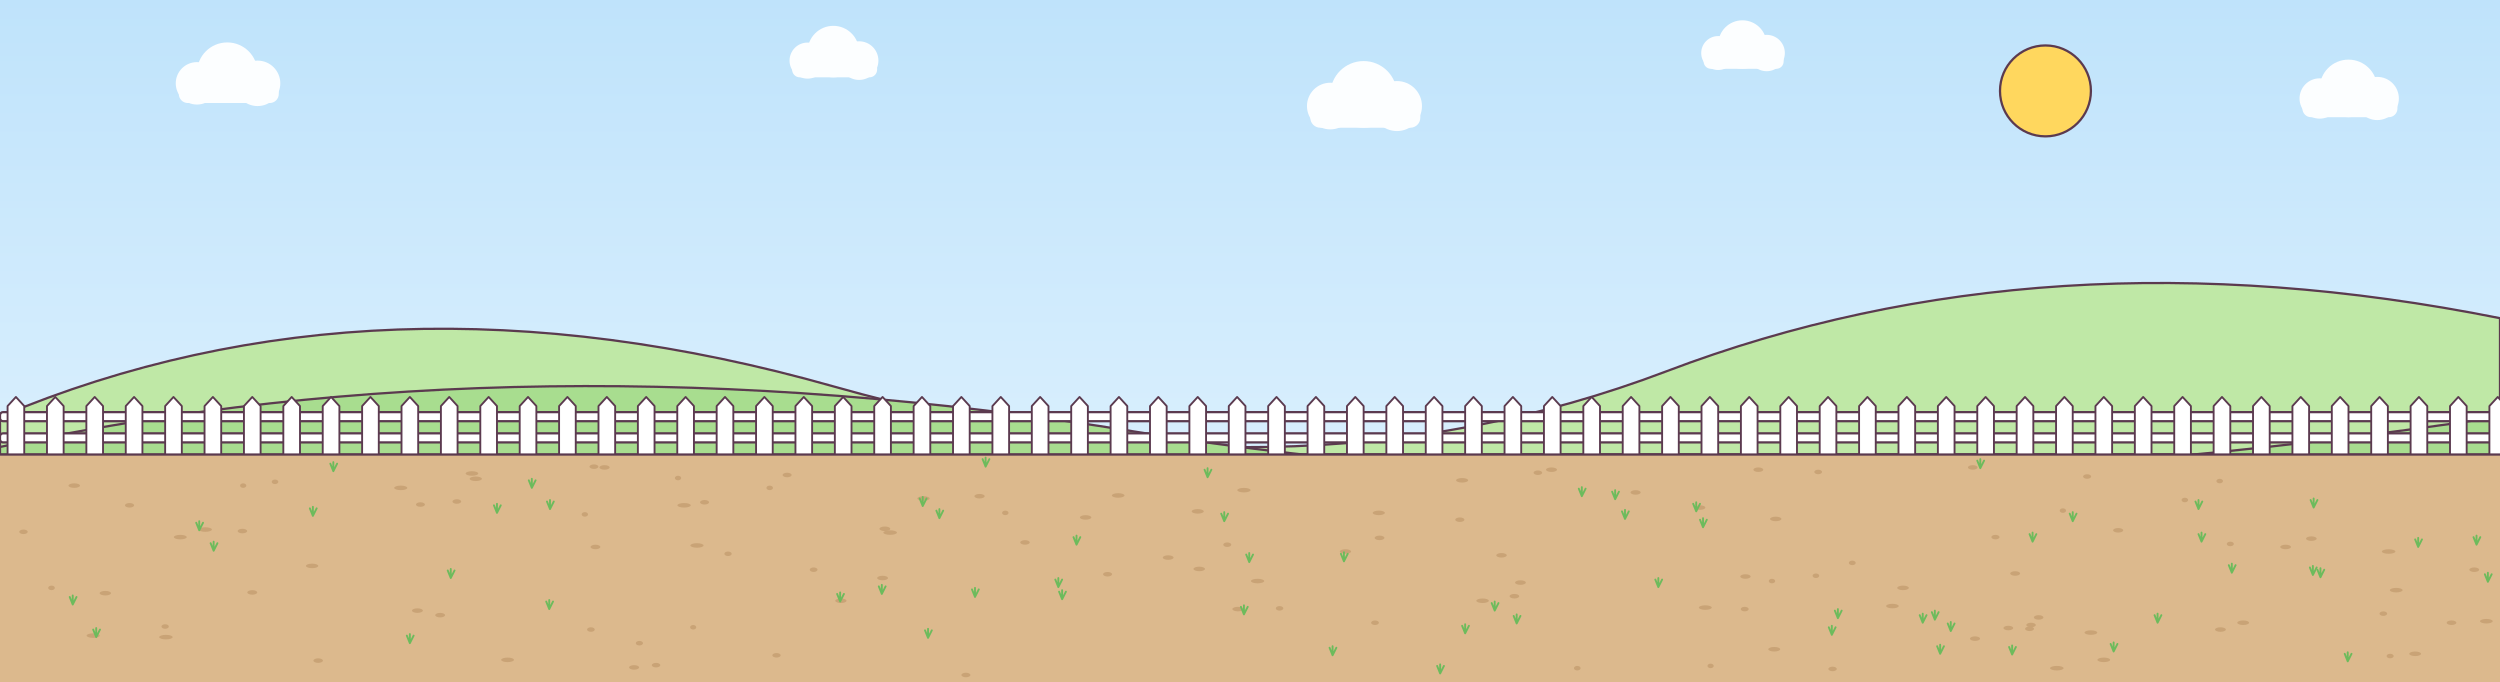
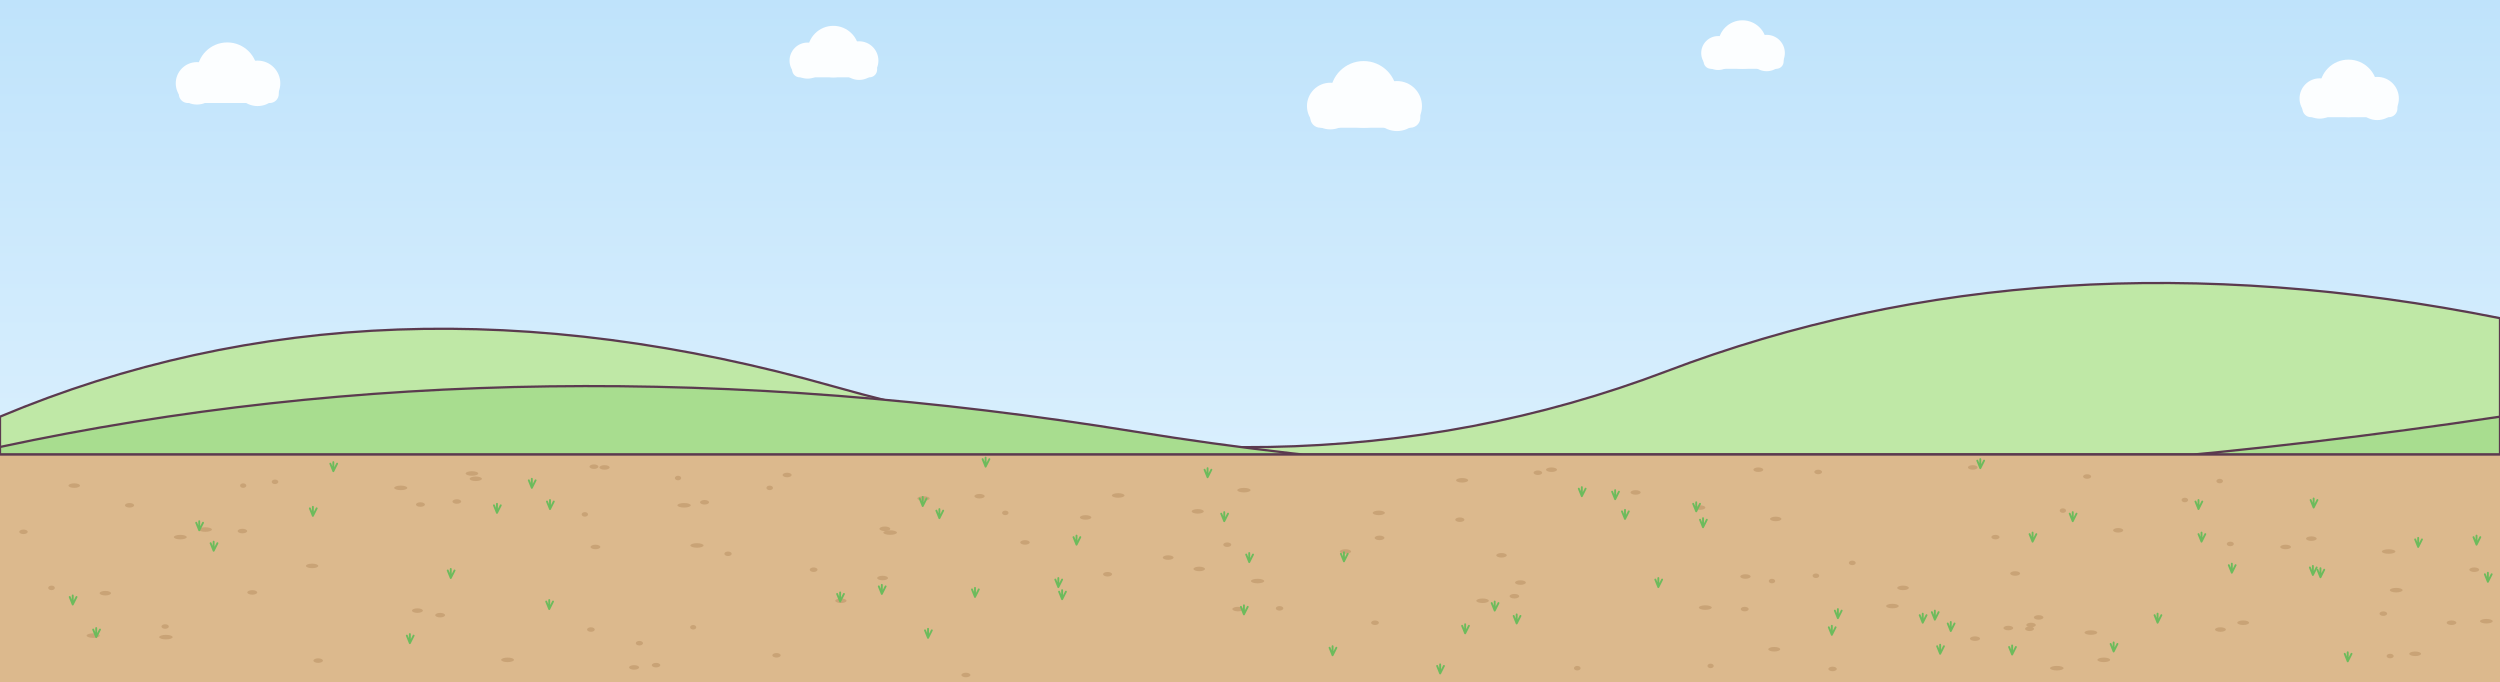
<svg xmlns="http://www.w3.org/2000/svg" width="3300" height="900" viewBox="0 0 3300 900">
  <defs>
    <linearGradient id="ceu" x1="0" y1="0" x2="0" y2="1">
      <stop offset="0" stop-color="#bfe3fb" />
      <stop offset="1" stop-color="#e6f5ff" />
    </linearGradient>
  </defs>
  <g stroke="#5b3a4f" stroke-width="3" stroke-linejoin="round" stroke-linecap="round">
    <rect width="3300" height="900" fill="url(#ceu)" stroke="none" />
-     <circle cx="2700" cy="120" r="60" fill="#ffd75e" stroke-width="3" />
    <g stroke="none" fill="#ffffff" opacity="0.95">
      <circle cx="260" cy="110" r="28.0" fill="#fff" />
      <circle cx="300" cy="96.0" r="40" fill="#fff" />
      <circle cx="340" cy="110" r="30.0" fill="#fff" />
      <rect x="236.0" y="110" width="132.0" height="26.0" rx="12.0" fill="#fff" />
    </g>
    <g stroke="none" fill="#ffffff" opacity="0.95">
      <circle cx="1066" cy="80" r="23.8" fill="#fff" />
      <circle cx="1100" cy="68.1" r="34" fill="#fff" />
      <circle cx="1134" cy="80" r="25.5" fill="#fff" />
      <rect x="1045.6" y="80" width="112.2" height="22.1" rx="10.2" fill="#fff" />
    </g>
    <g stroke="none" fill="#ffffff" opacity="0.95">
      <circle cx="1756" cy="140" r="30.8" fill="#fff" />
      <circle cx="1800" cy="124.6" r="44" fill="#fff" />
      <circle cx="1844" cy="140" r="33.0" fill="#fff" />
      <rect x="1729.6" y="140" width="145.2" height="28.6" rx="13.2" fill="#fff" />
    </g>
    <g stroke="none" fill="#ffffff" opacity="0.95">
      <circle cx="2268" cy="70" r="22.4" fill="#fff" />
      <circle cx="2300" cy="58.8" r="32" fill="#fff" />
      <circle cx="2332" cy="70" r="24.0" fill="#fff" />
      <rect x="2248.8" y="70" width="105.6" height="20.8" rx="9.6" fill="#fff" />
    </g>
    <g stroke="none" fill="#ffffff" opacity="0.95">
      <circle cx="3062" cy="130" r="26.6" fill="#fff" />
      <circle cx="3100" cy="116.7" r="38" fill="#fff" />
      <circle cx="3138" cy="130" r="28.5" fill="#fff" />
      <rect x="3039.2" y="130" width="125.4" height="24.7" rx="11.4" fill="#fff" />
    </g>
    <path d="M0,550 Q500,340 1100,510 T2200,490 T3300,420 L3300,600 L0,600 Z" fill="#bfe8a6" />
    <path d="M0,590 Q700,440 1500,570 T3300,550 L3300,600 L0,600 Z" fill="#a8dd8f" />
-     <rect x="0" y="544" width="3300" height="12" rx="4" fill="#ffffff" />
-     <rect x="0" y="572" width="3300" height="12" rx="4" fill="#ffffff" />
-     <path d="M10,606 L10,536 L21,524 L32,536 L32,606 Z" fill="#ffffff" stroke-width="2.5" />
-     <path d="M62,606 L62,536 L73,524 L84,536 L84,606 Z" fill="#ffffff" stroke-width="2.5" />
-     <path d="M114,606 L114,536 L125,524 L136,536 L136,606 Z" fill="#ffffff" stroke-width="2.5" />
-     <path d="M166,606 L166,536 L177,524 L188,536 L188,606 Z" fill="#ffffff" stroke-width="2.5" />
-     <path d="M218,606 L218,536 L229,524 L240,536 L240,606 Z" fill="#ffffff" stroke-width="2.5" />
-     <path d="M270,606 L270,536 L281,524 L292,536 L292,606 Z" fill="#ffffff" stroke-width="2.5" />
-     <path d="M322,606 L322,536 L333,524 L344,536 L344,606 Z" fill="#ffffff" stroke-width="2.5" />
-     <path d="M374,606 L374,536 L385,524 L396,536 L396,606 Z" fill="#ffffff" stroke-width="2.5" />
-     <path d="M426,606 L426,536 L437,524 L448,536 L448,606 Z" fill="#ffffff" stroke-width="2.5" />
-     <path d="M478,606 L478,536 L489,524 L500,536 L500,606 Z" fill="#ffffff" stroke-width="2.5" />
-     <path d="M530,606 L530,536 L541,524 L552,536 L552,606 Z" fill="#ffffff" stroke-width="2.5" />
-     <path d="M582,606 L582,536 L593,524 L604,536 L604,606 Z" fill="#ffffff" stroke-width="2.5" />
-     <path d="M634,606 L634,536 L645,524 L656,536 L656,606 Z" fill="#ffffff" stroke-width="2.5" />
-     <path d="M686,606 L686,536 L697,524 L708,536 L708,606 Z" fill="#ffffff" stroke-width="2.5" />
-     <path d="M738,606 L738,536 L749,524 L760,536 L760,606 Z" fill="#ffffff" stroke-width="2.5" />
-     <path d="M790,606 L790,536 L801,524 L812,536 L812,606 Z" fill="#ffffff" stroke-width="2.5" />
-     <path d="M842,606 L842,536 L853,524 L864,536 L864,606 Z" fill="#ffffff" stroke-width="2.5" />
-     <path d="M894,606 L894,536 L905,524 L916,536 L916,606 Z" fill="#ffffff" stroke-width="2.5" />
-     <path d="M946,606 L946,536 L957,524 L968,536 L968,606 Z" fill="#ffffff" stroke-width="2.5" />
-     <path d="M998,606 L998,536 L1009,524 L1020,536 L1020,606 Z" fill="#ffffff" stroke-width="2.5" />
-     <path d="M1050,606 L1050,536 L1061,524 L1072,536 L1072,606 Z" fill="#ffffff" stroke-width="2.5" />
-     <path d="M1102,606 L1102,536 L1113,524 L1124,536 L1124,606 Z" fill="#ffffff" stroke-width="2.5" />
-     <path d="M1154,606 L1154,536 L1165,524 L1176,536 L1176,606 Z" fill="#ffffff" stroke-width="2.5" />
-     <path d="M1206,606 L1206,536 L1217,524 L1228,536 L1228,606 Z" fill="#ffffff" stroke-width="2.5" />
-     <path d="M1258,606 L1258,536 L1269,524 L1280,536 L1280,606 Z" fill="#ffffff" stroke-width="2.5" />
-     <path d="M1310,606 L1310,536 L1321,524 L1332,536 L1332,606 Z" fill="#ffffff" stroke-width="2.5" />
-     <path d="M1362,606 L1362,536 L1373,524 L1384,536 L1384,606 Z" fill="#ffffff" stroke-width="2.5" />
-     <path d="M1414,606 L1414,536 L1425,524 L1436,536 L1436,606 Z" fill="#ffffff" stroke-width="2.5" />
-     <path d="M1466,606 L1466,536 L1477,524 L1488,536 L1488,606 Z" fill="#ffffff" stroke-width="2.5" />
-     <path d="M1518,606 L1518,536 L1529,524 L1540,536 L1540,606 Z" fill="#ffffff" stroke-width="2.5" />
-     <path d="M1570,606 L1570,536 L1581,524 L1592,536 L1592,606 Z" fill="#ffffff" stroke-width="2.5" />
-     <path d="M1622,606 L1622,536 L1633,524 L1644,536 L1644,606 Z" fill="#ffffff" stroke-width="2.5" />
-     <path d="M1674,606 L1674,536 L1685,524 L1696,536 L1696,606 Z" fill="#ffffff" stroke-width="2.5" />
-     <path d="M1726,606 L1726,536 L1737,524 L1748,536 L1748,606 Z" fill="#ffffff" stroke-width="2.5" />
-     <path d="M1778,606 L1778,536 L1789,524 L1800,536 L1800,606 Z" fill="#ffffff" stroke-width="2.5" />
-     <path d="M1830,606 L1830,536 L1841,524 L1852,536 L1852,606 Z" fill="#ffffff" stroke-width="2.5" />
-     <path d="M1882,606 L1882,536 L1893,524 L1904,536 L1904,606 Z" fill="#ffffff" stroke-width="2.5" />
-     <path d="M1934,606 L1934,536 L1945,524 L1956,536 L1956,606 Z" fill="#ffffff" stroke-width="2.5" />
-     <path d="M1986,606 L1986,536 L1997,524 L2008,536 L2008,606 Z" fill="#ffffff" stroke-width="2.5" />
-     <path d="M2038,606 L2038,536 L2049,524 L2060,536 L2060,606 Z" fill="#ffffff" stroke-width="2.5" />
-     <path d="M2090,606 L2090,536 L2101,524 L2112,536 L2112,606 Z" fill="#ffffff" stroke-width="2.5" />
-     <path d="M2142,606 L2142,536 L2153,524 L2164,536 L2164,606 Z" fill="#ffffff" stroke-width="2.5" />
-     <path d="M2194,606 L2194,536 L2205,524 L2216,536 L2216,606 Z" fill="#ffffff" stroke-width="2.5" />
-     <path d="M2246,606 L2246,536 L2257,524 L2268,536 L2268,606 Z" fill="#ffffff" stroke-width="2.5" />
-     <path d="M2298,606 L2298,536 L2309,524 L2320,536 L2320,606 Z" fill="#ffffff" stroke-width="2.5" />
-     <path d="M2350,606 L2350,536 L2361,524 L2372,536 L2372,606 Z" fill="#ffffff" stroke-width="2.5" />
-     <path d="M2402,606 L2402,536 L2413,524 L2424,536 L2424,606 Z" fill="#ffffff" stroke-width="2.5" />
-     <path d="M2454,606 L2454,536 L2465,524 L2476,536 L2476,606 Z" fill="#ffffff" stroke-width="2.5" />
-     <path d="M2506,606 L2506,536 L2517,524 L2528,536 L2528,606 Z" fill="#ffffff" stroke-width="2.5" />
-     <path d="M2558,606 L2558,536 L2569,524 L2580,536 L2580,606 Z" fill="#ffffff" stroke-width="2.5" />
-     <path d="M2610,606 L2610,536 L2621,524 L2632,536 L2632,606 Z" fill="#ffffff" stroke-width="2.5" />
-     <path d="M2662,606 L2662,536 L2673,524 L2684,536 L2684,606 Z" fill="#ffffff" stroke-width="2.5" />
-     <path d="M2714,606 L2714,536 L2725,524 L2736,536 L2736,606 Z" fill="#ffffff" stroke-width="2.5" />
-     <path d="M2766,606 L2766,536 L2777,524 L2788,536 L2788,606 Z" fill="#ffffff" stroke-width="2.5" />
-     <path d="M2818,606 L2818,536 L2829,524 L2840,536 L2840,606 Z" fill="#ffffff" stroke-width="2.5" />
-     <path d="M2870,606 L2870,536 L2881,524 L2892,536 L2892,606 Z" fill="#ffffff" stroke-width="2.5" />
-     <path d="M2922,606 L2922,536 L2933,524 L2944,536 L2944,606 Z" fill="#ffffff" stroke-width="2.5" />
-     <path d="M2974,606 L2974,536 L2985,524 L2996,536 L2996,606 Z" fill="#ffffff" stroke-width="2.5" />
-     <path d="M3026,606 L3026,536 L3037,524 L3048,536 L3048,606 Z" fill="#ffffff" stroke-width="2.5" />
-     <path d="M3078,606 L3078,536 L3089,524 L3100,536 L3100,606 Z" fill="#ffffff" stroke-width="2.5" />
-     <path d="M3130,606 L3130,536 L3141,524 L3152,536 L3152,606 Z" fill="#ffffff" stroke-width="2.5" />
-     <path d="M3182,606 L3182,536 L3193,524 L3204,536 L3204,606 Z" fill="#ffffff" stroke-width="2.5" />
-     <path d="M3234,606 L3234,536 L3245,524 L3256,536 L3256,606 Z" fill="#ffffff" stroke-width="2.5" />
-     <path d="M3286,606 L3286,536 L3297,524 L3308,536 L3308,606 Z" fill="#ffffff" stroke-width="2.5" />
    <rect x="-5" y="600" width="3310" height="305" rx="0" fill="#dcb98d" />
    <ellipse cx="551" cy="806" rx="7.175" ry="3" fill="#c9a376" stroke="none" />
    <ellipse cx="1581" cy="675" rx="7.963" ry="3" fill="#c9a376" stroke="none" />
    <ellipse cx="2660" cy="757" rx="6.525" ry="3" fill="#c9a376" stroke="none" />
    <ellipse cx="784" cy="616" rx="5.855" ry="3" fill="#c9a376" stroke="none" />
    <ellipse cx="1930" cy="634" rx="7.969" ry="3" fill="#c9a376" stroke="none" />
    <ellipse cx="772" cy="679" rx="4.212" ry="3" fill="#c9a376" stroke="none" />
    <ellipse cx="3282" cy="820" rx="8.375" ry="3" fill="#c9a376" stroke="none" />
    <ellipse cx="2030" cy="624" rx="5.645" ry="3" fill="#c9a376" stroke="none" />
    <ellipse cx="1642" cy="647" rx="8.76" ry="3" fill="#c9a376" stroke="none" />
    <ellipse cx="1219" cy="658" rx="8.088" ry="3" fill="#c9a376" stroke="none" />
    <ellipse cx="420" cy="872" rx="6.266" ry="3" fill="#c9a376" stroke="none" />
    <ellipse cx="1821" cy="710" rx="6.424" ry="3" fill="#c9a376" stroke="none" />
    <ellipse cx="623" cy="625" rx="8.329" ry="3" fill="#c9a376" stroke="none" />
    <ellipse cx="780" cy="831" rx="5.043" ry="3" fill="#c9a376" stroke="none" />
    <ellipse cx="3188" cy="863" rx="7.774" ry="3" fill="#c9a376" stroke="none" />
    <ellipse cx="2512" cy="776" rx="7.649" ry="3" fill="#c9a376" stroke="none" />
    <ellipse cx="412" cy="747" rx="8.135" ry="3" fill="#c9a376" stroke="none" />
    <ellipse cx="670" cy="871" rx="8.438" ry="3" fill="#c9a376" stroke="none" />
    <ellipse cx="1353" cy="716" rx="6.257" ry="3" fill="#c9a376" stroke="none" />
    <ellipse cx="1275" cy="891" rx="5.933" ry="3" fill="#c9a376" stroke="none" />
    <ellipse cx="98" cy="641" rx="7.59" ry="3" fill="#c9a376" stroke="none" />
    <ellipse cx="3266" cy="752" rx="6.458" ry="3" fill="#c9a376" stroke="none" />
    <ellipse cx="1815" cy="822" rx="5.11" ry="3" fill="#c9a376" stroke="none" />
    <ellipse cx="2007" cy="769" rx="7.113" ry="3" fill="#c9a376" stroke="none" />
    <ellipse cx="603" cy="662" rx="5.741" ry="3" fill="#c9a376" stroke="none" />
    <ellipse cx="3051" cy="711" rx="6.986" ry="3" fill="#c9a376" stroke="none" />
    <ellipse cx="1016" cy="644" rx="4.328" ry="3" fill="#c9a376" stroke="none" />
    <ellipse cx="2679" cy="830" rx="5.874" ry="3" fill="#c9a376" stroke="none" />
    <ellipse cx="2251" cy="802" rx="8.493" ry="3" fill="#c9a376" stroke="none" />
    <ellipse cx="3153" cy="728" rx="8.946" ry="3" fill="#c9a376" stroke="none" />
    <ellipse cx="3163" cy="779" rx="8.416" ry="3" fill="#c9a376" stroke="none" />
    <ellipse cx="1620" cy="719" rx="5.236" ry="3" fill="#c9a376" stroke="none" />
    <ellipse cx="2884" cy="660" rx="4.347" ry="3" fill="#c9a376" stroke="none" />
    <ellipse cx="2651" cy="829" rx="6.416" ry="3" fill="#c9a376" stroke="none" />
    <ellipse cx="2755" cy="629" rx="5.29" ry="3" fill="#c9a376" stroke="none" />
    <ellipse cx="961" cy="731" rx="4.853" ry="3" fill="#c9a376" stroke="none" />
    <ellipse cx="238" cy="709" rx="8.496" ry="3" fill="#c9a376" stroke="none" />
    <ellipse cx="3236" cy="822" rx="6.395" ry="3" fill="#c9a376" stroke="none" />
    <ellipse cx="837" cy="881" rx="6.628" ry="3" fill="#c9a376" stroke="none" />
    <ellipse cx="2400" cy="623" rx="5.06" ry="3" fill="#c9a376" stroke="none" />
    <ellipse cx="2760" cy="835" rx="8.407" ry="3" fill="#c9a376" stroke="none" />
    <ellipse cx="1982" cy="733" rx="6.906" ry="3" fill="#c9a376" stroke="none" />
    <ellipse cx="2796" cy="700" rx="6.672" ry="3" fill="#c9a376" stroke="none" />
    <ellipse cx="915" cy="828" rx="4.051" ry="3" fill="#c9a376" stroke="none" />
    <ellipse cx="2258" cy="879" rx="4.118" ry="3" fill="#c9a376" stroke="none" />
    <ellipse cx="1957" cy="793" rx="8.258" ry="3" fill="#c9a376" stroke="none" />
    <ellipse cx="1927" cy="686" rx="6.028" ry="3" fill="#c9a376" stroke="none" />
    <ellipse cx="3155" cy="866" rx="4.668" ry="3" fill="#c9a376" stroke="none" />
    <ellipse cx="321" cy="641" rx="4.127" ry="3" fill="#c9a376" stroke="none" />
    <ellipse cx="1476" cy="654" rx="8.337" ry="3" fill="#c9a376" stroke="none" />
    <ellipse cx="2159" cy="650" rx="6.693" ry="3" fill="#c9a376" stroke="none" />
    <ellipse cx="1074" cy="752" rx="5.098" ry="3" fill="#c9a376" stroke="none" />
    <ellipse cx="555" cy="666" rx="5.889" ry="3" fill="#c9a376" stroke="none" />
    <ellipse cx="2339" cy="767" rx="4.231" ry="3" fill="#c9a376" stroke="none" />
    <ellipse cx="2342" cy="857" rx="7.871" ry="3" fill="#c9a376" stroke="none" />
    <ellipse cx="2604" cy="617" rx="6.319" ry="3" fill="#c9a376" stroke="none" />
    <ellipse cx="218" cy="827" rx="4.876" ry="3" fill="#c9a376" stroke="none" />
    <ellipse cx="2344" cy="685" rx="7.484" ry="3" fill="#c9a376" stroke="none" />
    <ellipse cx="1039" cy="627" rx="5.944" ry="3" fill="#c9a376" stroke="none" />
    <ellipse cx="1025" cy="865" rx="5.475" ry="3" fill="#c9a376" stroke="none" />
    <ellipse cx="1660" cy="767" rx="8.741" ry="3" fill="#c9a376" stroke="none" />
    <ellipse cx="333" cy="782" rx="6.541" ry="3" fill="#c9a376" stroke="none" />
    <ellipse cx="2419" cy="883" rx="5.551" ry="3" fill="#c9a376" stroke="none" />
    <ellipse cx="2304" cy="761" rx="6.803" ry="3" fill="#c9a376" stroke="none" />
    <ellipse cx="219" cy="841" rx="8.884" ry="3" fill="#c9a376" stroke="none" />
    <ellipse cx="1175" cy="703" rx="8.966" ry="3" fill="#c9a376" stroke="none" />
    <ellipse cx="363" cy="636" rx="4.367" ry="3" fill="#c9a376" stroke="none" />
    <ellipse cx="2681" cy="825" rx="6.24" ry="3" fill="#c9a376" stroke="none" />
    <ellipse cx="2048" cy="620" rx="7.223" ry="3" fill="#c9a376" stroke="none" />
    <ellipse cx="1462" cy="758" rx="5.947" ry="3" fill="#c9a376" stroke="none" />
    <ellipse cx="1327" cy="677" rx="4.244" ry="3" fill="#c9a376" stroke="none" />
    <ellipse cx="1433" cy="683" rx="7.521" ry="3" fill="#c9a376" stroke="none" />
    <ellipse cx="2691" cy="815" rx="6.28" ry="3" fill="#c9a376" stroke="none" />
    <ellipse cx="786" cy="722" rx="6.434" ry="3" fill="#c9a376" stroke="none" />
    <ellipse cx="2082" cy="882" rx="4.427" ry="3" fill="#c9a376" stroke="none" />
    <ellipse cx="1583" cy="751" rx="7.586" ry="3" fill="#c9a376" stroke="none" />
    <ellipse cx="2931" cy="831" rx="7.134" ry="3" fill="#c9a376" stroke="none" />
    <ellipse cx="2498" cy="800" rx="8.295" ry="3" fill="#c9a376" stroke="none" />
    <ellipse cx="2303" cy="804" rx="5.227" ry="3" fill="#c9a376" stroke="none" />
    <ellipse cx="3017" cy="722" rx="7.074" ry="3" fill="#c9a376" stroke="none" />
    <ellipse cx="2715" cy="882" rx="8.946" ry="3" fill="#c9a376" stroke="none" />
    <ellipse cx="31" cy="702" rx="5.559" ry="3" fill="#c9a376" stroke="none" />
    <ellipse cx="1293" cy="655" rx="6.766" ry="3" fill="#c9a376" stroke="none" />
    <ellipse cx="271" cy="699" rx="8.718" ry="3" fill="#c9a376" stroke="none" />
    <ellipse cx="2445" cy="743" rx="4.541" ry="3" fill="#c9a376" stroke="none" />
    <ellipse cx="3146" cy="810" rx="5.029" ry="3" fill="#c9a376" stroke="none" />
    <ellipse cx="1110" cy="793" rx="7.408" ry="3" fill="#c9a376" stroke="none" />
    <ellipse cx="866" cy="878" rx="5.611" ry="3" fill="#c9a376" stroke="none" />
    <ellipse cx="844" cy="849" rx="4.767" ry="3" fill="#c9a376" stroke="none" />
    <ellipse cx="2244" cy="670" rx="6.99" ry="3" fill="#c9a376" stroke="none" />
    <ellipse cx="920" cy="720" rx="8.704" ry="3" fill="#c9a376" stroke="none" />
    <ellipse cx="1542" cy="736" rx="7.085" ry="3" fill="#c9a376" stroke="none" />
    <ellipse cx="930" cy="663" rx="5.923" ry="3" fill="#c9a376" stroke="none" />
    <ellipse cx="903" cy="667" rx="8.804" ry="3" fill="#c9a376" stroke="none" />
    <ellipse cx="123" cy="839" rx="8.674" ry="3" fill="#c9a376" stroke="none" />
    <ellipse cx="2321" cy="620" rx="6.506" ry="3" fill="#c9a376" stroke="none" />
    <ellipse cx="139" cy="783" rx="7.502" ry="3" fill="#c9a376" stroke="none" />
    <ellipse cx="798" cy="617" rx="6.722" ry="3" fill="#c9a376" stroke="none" />
    <ellipse cx="320" cy="701" rx="6.271" ry="3" fill="#c9a376" stroke="none" />
    <ellipse cx="2944" cy="718" rx="4.675" ry="3" fill="#c9a376" stroke="none" />
    <ellipse cx="2607" cy="843" rx="6.647" ry="3" fill="#c9a376" stroke="none" />
    <ellipse cx="171" cy="667" rx="6.015" ry="3" fill="#c9a376" stroke="none" />
    <ellipse cx="1820" cy="677" rx="8.012" ry="3" fill="#c9a376" stroke="none" />
    <ellipse cx="2777" cy="871" rx="8.418" ry="3" fill="#c9a376" stroke="none" />
    <ellipse cx="68" cy="776" rx="4.402" ry="3" fill="#c9a376" stroke="none" />
    <ellipse cx="2961" cy="822" rx="7.796" ry="3" fill="#c9a376" stroke="none" />
    <ellipse cx="628" cy="632" rx="8.076" ry="3" fill="#c9a376" stroke="none" />
    <ellipse cx="1999" cy="787" rx="6.356" ry="3" fill="#c9a376" stroke="none" />
    <ellipse cx="2634" cy="709" rx="5.349" ry="3" fill="#c9a376" stroke="none" />
    <ellipse cx="1168" cy="698" rx="7.136" ry="3" fill="#c9a376" stroke="none" />
    <ellipse cx="2930" cy="635" rx="4.338" ry="3" fill="#c9a376" stroke="none" />
    <ellipse cx="1689" cy="803" rx="4.949" ry="3" fill="#c9a376" stroke="none" />
    <ellipse cx="895" cy="631" rx="4.186" ry="3" fill="#c9a376" stroke="none" />
    <ellipse cx="1634" cy="804" rx="7.266" ry="3" fill="#c9a376" stroke="none" />
    <ellipse cx="529" cy="644" rx="8.654" ry="3" fill="#c9a376" stroke="none" />
    <ellipse cx="1776" cy="728" rx="7.454" ry="3" fill="#c9a376" stroke="none" />
    <ellipse cx="2397" cy="760" rx="4.392" ry="3" fill="#c9a376" stroke="none" />
    <ellipse cx="2723" cy="674" rx="4.202" ry="3" fill="#c9a376" stroke="none" />
    <ellipse cx="1165" cy="763" rx="7.141" ry="3" fill="#c9a376" stroke="none" />
    <ellipse cx="581" cy="812" rx="6.469" ry="3" fill="#c9a376" stroke="none" />
    <path d="M541,849 l-4,-10 M541,849 l0,-12 M541,849 l5,-10" fill="none" stroke="#6dbb5c" stroke-width="2.5" />
    <path d="M2656,864 l-4,-10 M2656,864 l0,-12 M2656,864 l5,-10" fill="none" stroke="#6dbb5c" stroke-width="2.5" />
    <path d="M2239,675 l-4,-10 M2239,675 l0,-12 M2239,675 l5,-10" fill="none" stroke="#6dbb5c" stroke-width="2.5" />
    <path d="M2561,863 l-4,-10 M2561,863 l0,-12 M2561,863 l5,-10" fill="none" stroke="#6dbb5c" stroke-width="2.5" />
    <path d="M1759,865 l-4,-10 M1759,865 l0,-12 M1759,865 l5,-10" fill="none" stroke="#6dbb5c" stroke-width="2.5" />
    <path d="M3192,722 l-4,-10 M3192,722 l0,-12 M3192,722 l5,-10" fill="none" stroke="#6dbb5c" stroke-width="2.5" />
    <path d="M3099,873 l-4,-10 M3099,873 l0,-12 M3099,873 l5,-10" fill="none" stroke="#6dbb5c" stroke-width="2.5" />
    <path d="M2614,618 l-4,-10 M2614,618 l0,-12 M2614,618 l5,-10" fill="none" stroke="#6dbb5c" stroke-width="2.5" />
    <path d="M1164,784 l-4,-10 M1164,784 l0,-12 M1164,784 l5,-10" fill="none" stroke="#6dbb5c" stroke-width="2.5" />
    <path d="M2002,823 l-4,-10 M2002,823 l0,-12 M2002,823 l5,-10" fill="none" stroke="#6dbb5c" stroke-width="2.5" />
    <path d="M2132,659 l-4,-10 M2132,659 l0,-12 M2132,659 l5,-10" fill="none" stroke="#6dbb5c" stroke-width="2.5" />
    <path d="M3063,762 l-4,-10 M3063,762 l0,-12 M3063,762 l5,-10" fill="none" stroke="#6dbb5c" stroke-width="2.5" />
    <path d="M2902,672 l-4,-10 M2902,672 l0,-12 M2902,672 l5,-10" fill="none" stroke="#6dbb5c" stroke-width="2.5" />
    <path d="M3284,768 l-4,-10 M3284,768 l0,-12 M3284,768 l5,-10" fill="none" stroke="#6dbb5c" stroke-width="2.5" />
    <path d="M2554,818 l-4,-10 M2554,818 l0,-12 M2554,818 l5,-10" fill="none" stroke="#6dbb5c" stroke-width="2.5" />
    <path d="M2906,715 l-4,-10 M2906,715 l0,-12 M2906,715 l5,-10" fill="none" stroke="#6dbb5c" stroke-width="2.5" />
    <path d="M282,727 l-4,-10 M282,727 l0,-12 M282,727 l5,-10" fill="none" stroke="#6dbb5c" stroke-width="2.5" />
    <path d="M595,763 l-4,-10 M595,763 l0,-12 M595,763 l5,-10" fill="none" stroke="#6dbb5c" stroke-width="2.5" />
    <path d="M2683,715 l-4,-10 M2683,715 l0,-12 M2683,715 l5,-10" fill="none" stroke="#6dbb5c" stroke-width="2.5" />
    <path d="M440,622 l-4,-10 M440,622 l0,-12 M440,622 l5,-10" fill="none" stroke="#6dbb5c" stroke-width="2.5" />
    <path d="M1397,775 l-4,-10 M1397,775 l0,-12 M1397,775 l5,-10" fill="none" stroke="#6dbb5c" stroke-width="2.5" />
    <path d="M96,798 l-4,-10 M96,798 l0,-12 M96,798 l5,-10" fill="none" stroke="#6dbb5c" stroke-width="2.5" />
    <path d="M702,644 l-4,-10 M702,644 l0,-12 M702,644 l5,-10" fill="none" stroke="#6dbb5c" stroke-width="2.5" />
    <path d="M3053,759 l-4,-10 M3053,759 l0,-12 M3053,759 l5,-10" fill="none" stroke="#6dbb5c" stroke-width="2.5" />
    <path d="M2946,756 l-4,-10 M2946,756 l0,-12 M2946,756 l5,-10" fill="none" stroke="#6dbb5c" stroke-width="2.5" />
    <path d="M413,681 l-4,-10 M413,681 l0,-12 M413,681 l5,-10" fill="none" stroke="#6dbb5c" stroke-width="2.5" />
    <path d="M1402,791 l-4,-10 M1402,791 l0,-12 M1402,791 l5,-10" fill="none" stroke="#6dbb5c" stroke-width="2.5" />
    <path d="M2538,822 l-4,-10 M2538,822 l0,-12 M2538,822 l5,-10" fill="none" stroke="#6dbb5c" stroke-width="2.5" />
    <path d="M2145,685 l-4,-10 M2145,685 l0,-12 M2145,685 l5,-10" fill="none" stroke="#6dbb5c" stroke-width="2.5" />
    <path d="M1421,719 l-4,-10 M1421,719 l0,-12 M1421,719 l5,-10" fill="none" stroke="#6dbb5c" stroke-width="2.5" />
    <path d="M1616,688 l-4,-10 M1616,688 l0,-12 M1616,688 l5,-10" fill="none" stroke="#6dbb5c" stroke-width="2.5" />
    <path d="M1774,741 l-4,-10 M1774,741 l0,-12 M1774,741 l5,-10" fill="none" stroke="#6dbb5c" stroke-width="2.5" />
    <path d="M127,841 l-4,-10 M127,841 l0,-12 M127,841 l5,-10" fill="none" stroke="#6dbb5c" stroke-width="2.5" />
    <path d="M1934,836 l-4,-10 M1934,836 l0,-12 M1934,836 l5,-10" fill="none" stroke="#6dbb5c" stroke-width="2.5" />
    <path d="M2426,816 l-4,-10 M2426,816 l0,-12 M2426,816 l5,-10" fill="none" stroke="#6dbb5c" stroke-width="2.5" />
    <path d="M3269,719 l-4,-10 M3269,719 l0,-12 M3269,719 l5,-10" fill="none" stroke="#6dbb5c" stroke-width="2.5" />
    <path d="M1301,616 l-4,-10 M1301,616 l0,-12 M1301,616 l5,-10" fill="none" stroke="#6dbb5c" stroke-width="2.5" />
    <path d="M2189,775 l-4,-10 M2189,775 l0,-12 M2189,775 l5,-10" fill="none" stroke="#6dbb5c" stroke-width="2.5" />
    <path d="M1901,889 l-4,-10 M1901,889 l0,-12 M1901,889 l5,-10" fill="none" stroke="#6dbb5c" stroke-width="2.5" />
    <path d="M656,677 l-4,-10 M656,677 l0,-12 M656,677 l5,-10" fill="none" stroke="#6dbb5c" stroke-width="2.5" />
    <path d="M2418,838 l-4,-10 M2418,838 l0,-12 M2418,838 l5,-10" fill="none" stroke="#6dbb5c" stroke-width="2.5" />
    <path d="M1594,630 l-4,-10 M1594,630 l0,-12 M1594,630 l5,-10" fill="none" stroke="#6dbb5c" stroke-width="2.5" />
    <path d="M1225,842 l-4,-10 M1225,842 l0,-12 M1225,842 l5,-10" fill="none" stroke="#6dbb5c" stroke-width="2.5" />
    <path d="M1649,742 l-4,-10 M1649,742 l0,-12 M1649,742 l5,-10" fill="none" stroke="#6dbb5c" stroke-width="2.5" />
    <path d="M1287,788 l-4,-10 M1287,788 l0,-12 M1287,788 l5,-10" fill="none" stroke="#6dbb5c" stroke-width="2.5" />
    <path d="M1973,806 l-4,-10 M1973,806 l0,-12 M1973,806 l5,-10" fill="none" stroke="#6dbb5c" stroke-width="2.5" />
    <path d="M2848,822 l-4,-10 M2848,822 l0,-12 M2848,822 l5,-10" fill="none" stroke="#6dbb5c" stroke-width="2.5" />
    <path d="M1240,684 l-4,-10 M1240,684 l0,-12 M1240,684 l5,-10" fill="none" stroke="#6dbb5c" stroke-width="2.5" />
    <path d="M2575,833 l-4,-10 M2575,833 l0,-12 M2575,833 l5,-10" fill="none" stroke="#6dbb5c" stroke-width="2.5" />
    <path d="M3054,670 l-4,-10 M3054,670 l0,-12 M3054,670 l5,-10" fill="none" stroke="#6dbb5c" stroke-width="2.5" />
    <path d="M2790,860 l-4,-10 M2790,860 l0,-12 M2790,860 l5,-10" fill="none" stroke="#6dbb5c" stroke-width="2.5" />
    <path d="M263,700 l-4,-10 M263,700 l0,-12 M263,700 l5,-10" fill="none" stroke="#6dbb5c" stroke-width="2.5" />
    <path d="M2088,655 l-4,-10 M2088,655 l0,-12 M2088,655 l5,-10" fill="none" stroke="#6dbb5c" stroke-width="2.5" />
    <path d="M2736,688 l-4,-10 M2736,688 l0,-12 M2736,688 l5,-10" fill="none" stroke="#6dbb5c" stroke-width="2.5" />
    <path d="M2248,696 l-4,-10 M2248,696 l0,-12 M2248,696 l5,-10" fill="none" stroke="#6dbb5c" stroke-width="2.5" />
    <path d="M726,672 l-4,-10 M726,672 l0,-12 M726,672 l5,-10" fill="none" stroke="#6dbb5c" stroke-width="2.5" />
    <path d="M1642,811 l-4,-10 M1642,811 l0,-12 M1642,811 l5,-10" fill="none" stroke="#6dbb5c" stroke-width="2.5" />
    <path d="M725,804 l-4,-10 M725,804 l0,-12 M725,804 l5,-10" fill="none" stroke="#6dbb5c" stroke-width="2.5" />
    <path d="M1109,794 l-4,-10 M1109,794 l0,-12 M1109,794 l5,-10" fill="none" stroke="#6dbb5c" stroke-width="2.5" />
    <path d="M1218,668 l-4,-10 M1218,668 l0,-12 M1218,668 l5,-10" fill="none" stroke="#6dbb5c" stroke-width="2.5" />
  </g>
</svg>
